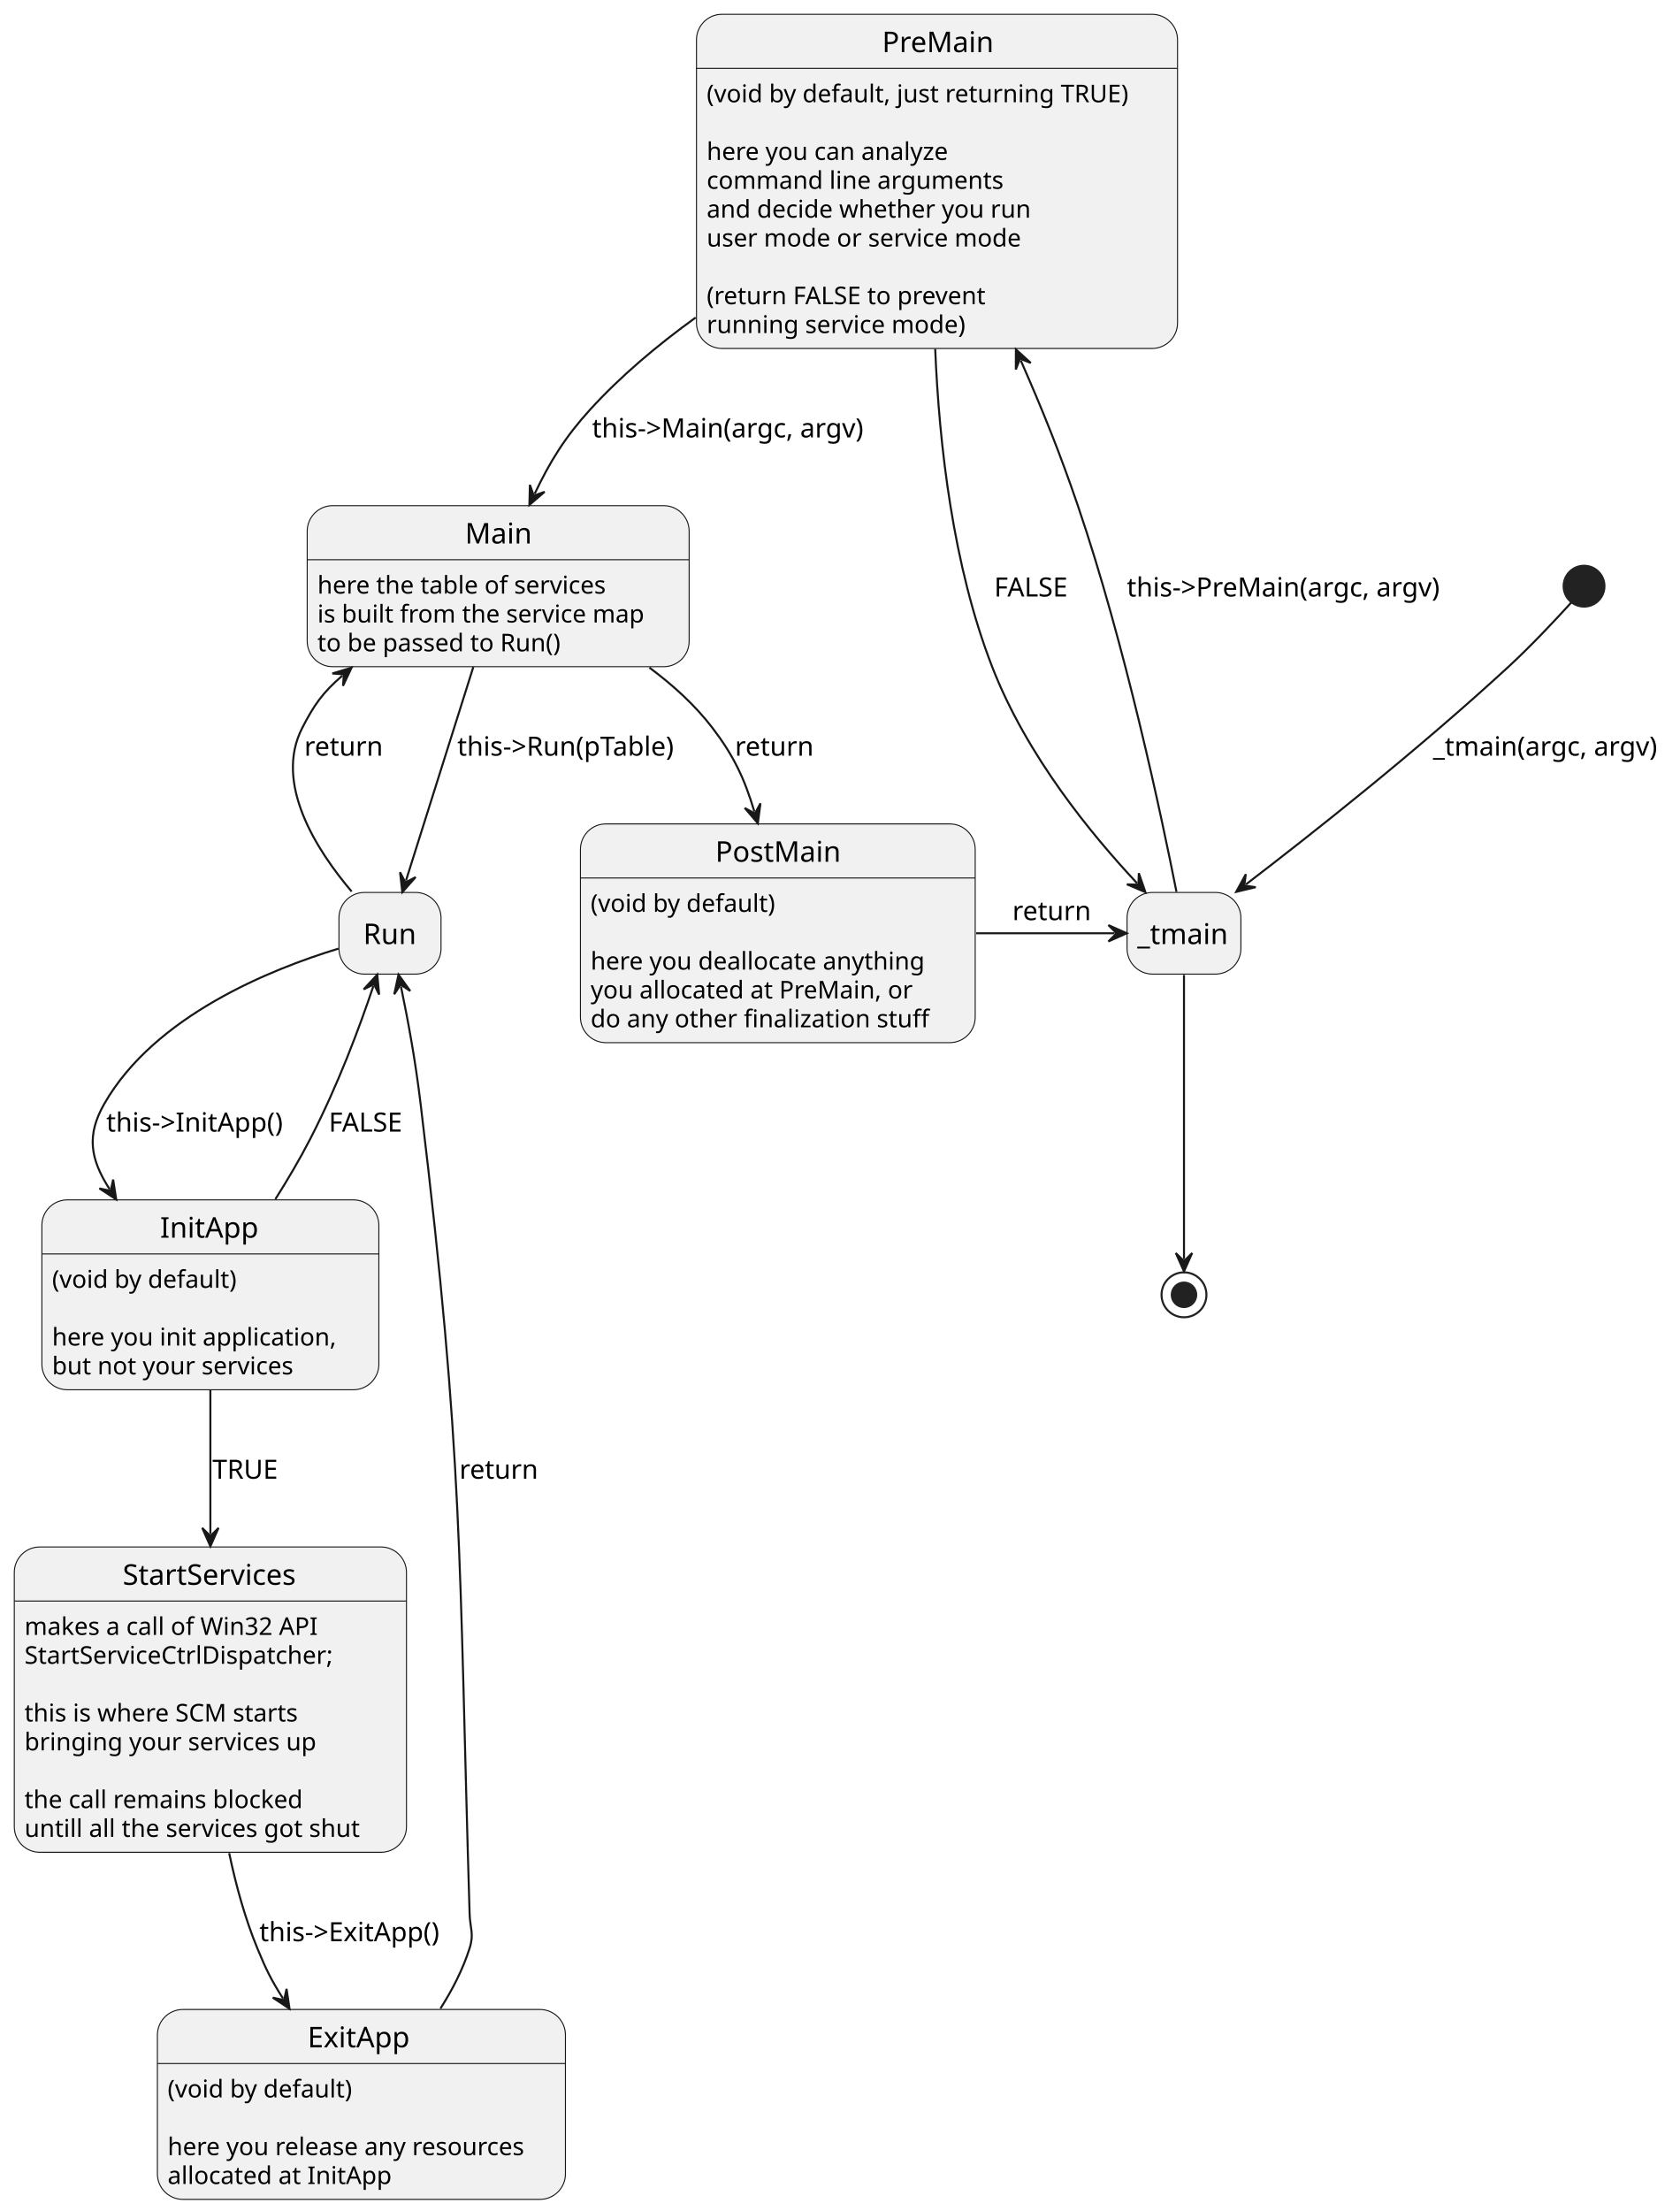
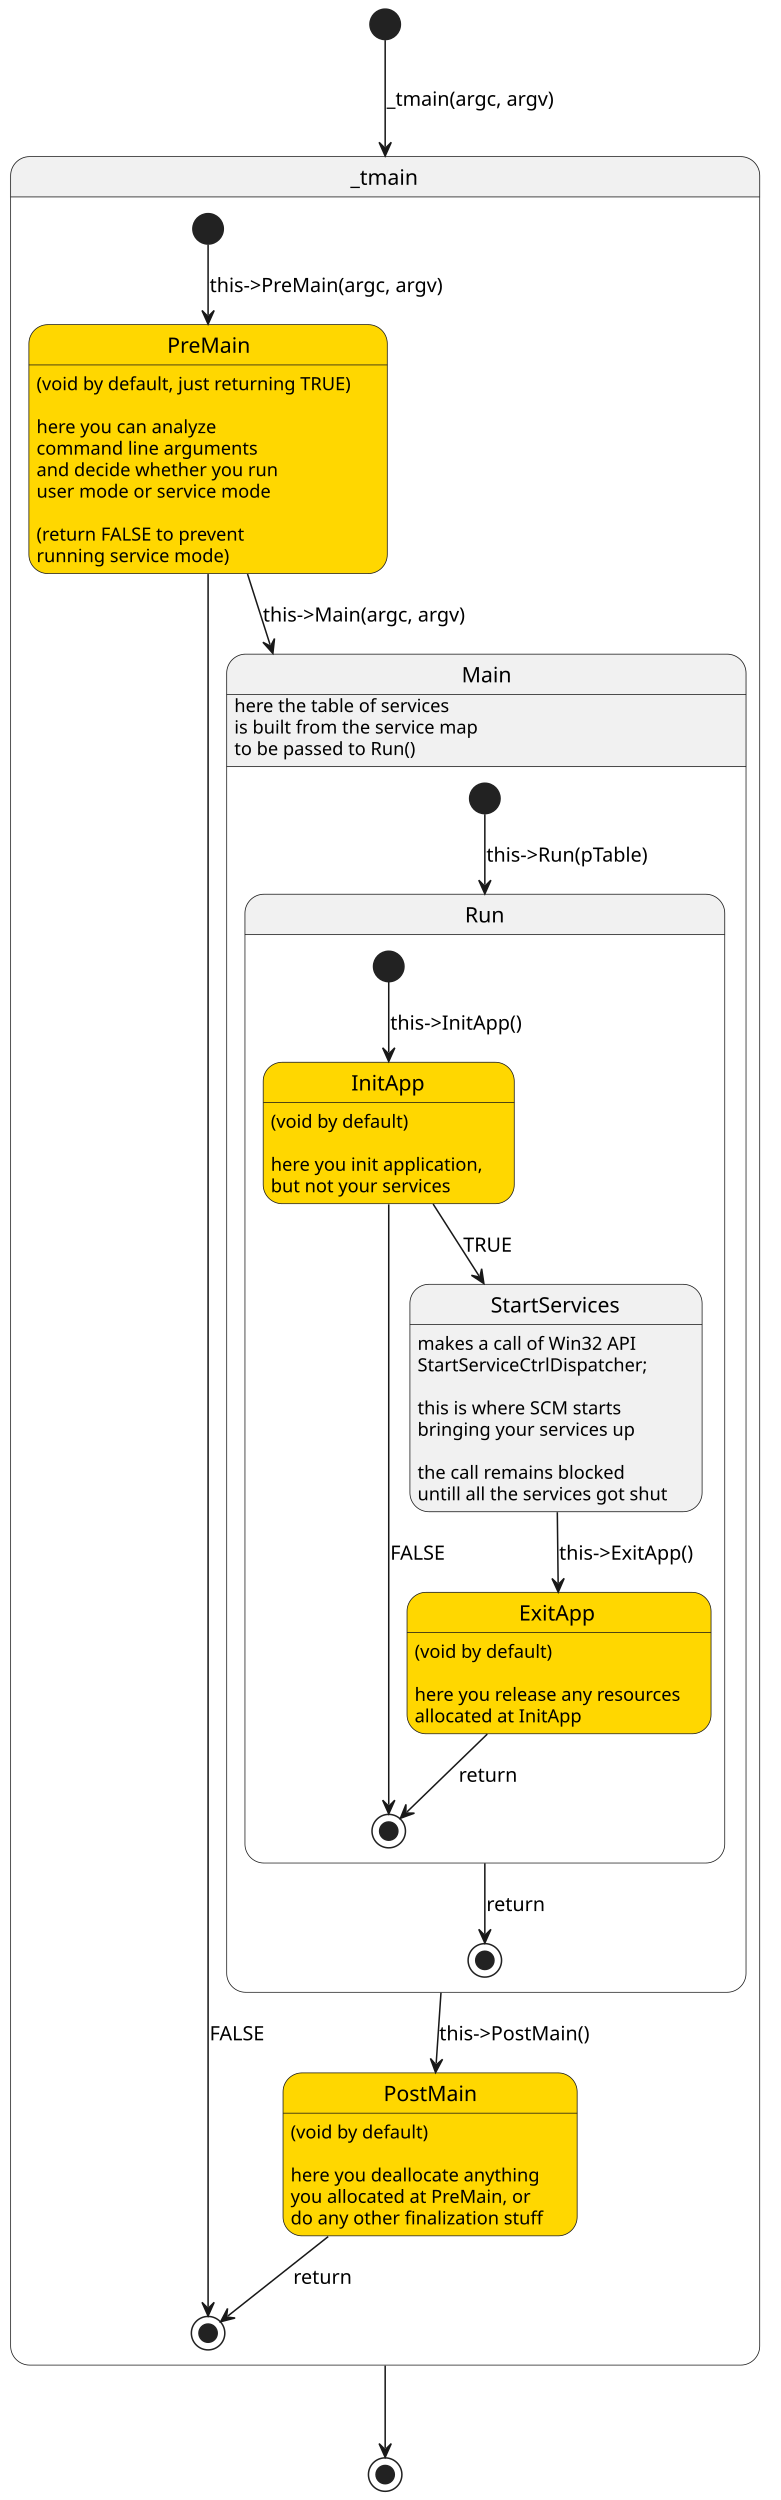
- <svg xmlns="http://www.w3.org/2000/svg" contentStyleType="text/css" height="1083px" preserveAspectRatio="none" style="width:823px;height:1083px;background:#FFFFFF;" version="1.1" viewBox="0 0 823 1083" width="823px" zoomAndPan="magnify">
+ <svg xmlns="http://www.w3.org/2000/svg" contentStyleType="text/css" height="1644px" preserveAspectRatio="none" style="width:513px;height:1644px;background:#FFFFFF;" version="1.1" viewBox="0 0 513 1644" width="513px" zoomAndPan="magnify">
  <defs />
  <g>
-     <ellipse cx="776.07" cy="287.12" fill="#222222" rx="10" ry="10" style="stroke:#222222;stroke-width:1.0;" />
-     <rect fill="#F1F1F1" height="40" rx="12.5" ry="12.5" style="stroke:#181818;stroke-width:0.5;" width="55.773" x="552.18" y="437.14" />
-     <text fill="#000000" font-family="sans-serif" font-size="14" lengthAdjust="spacing" textLength="45.773" x="557.18" y="462.431">_tmain</text>
-     <g id="PreMain">
-       <rect fill="#F1F1F1" height="163.684" rx="12.5" ry="12.5" style="stroke:#181818;stroke-width:0.5;" width="235.678" x="341.23" y="7" />
-       <line style="stroke:#181818;stroke-width:0.5;" x1="341.23" x2="576.908" y1="33.488" y2="33.488" />
-       <text fill="#000000" font-family="sans-serif" font-size="14" lengthAdjust="spacing" textLength="53.792" x="432.173" y="25.535">PreMain</text>
-       <text fill="#000000" font-family="sans-serif" font-size="12" lengthAdjust="spacing" textLength="215.678" x="346.23" y="50.09">(void by default, just returning TRUE)</text>
-       <text fill="#000000" font-family="sans-serif" font-size="12" lengthAdjust="spacing" textLength="3.797" x="346.23" y="64.223"> </text>
-       <text fill="#000000" font-family="sans-serif" font-size="12" lengthAdjust="spacing" textLength="122.432" x="346.23" y="78.356">here you can analyze</text>
-       <text fill="#000000" font-family="sans-serif" font-size="12" lengthAdjust="spacing" textLength="148.623" x="346.23" y="92.488">command line arguments</text>
-       <text fill="#000000" font-family="sans-serif" font-size="12" lengthAdjust="spacing" textLength="162.709" x="346.23" y="106.621">and decide whether you run</text>
-       <text fill="#000000" font-family="sans-serif" font-size="12" lengthAdjust="spacing" textLength="158.478" x="346.23" y="120.754">user mode or service mode</text>
-       <text fill="#000000" font-family="sans-serif" font-size="12" lengthAdjust="spacing" textLength="3.797" x="346.23" y="134.887"> </text>
-       <text fill="#000000" font-family="sans-serif" font-size="12" lengthAdjust="spacing" textLength="141.1" x="346.23" y="149.019">(return FALSE to prevent</text>
-       <text fill="#000000" font-family="sans-serif" font-size="12" lengthAdjust="spacing" textLength="130.184" x="346.23" y="163.152">running service mode)</text>
+     <ellipse cx="253.29" cy="16" fill="#222222" rx="10" ry="10" style="stroke:#222222;stroke-width:1.0;" />
+     <path d="M19.5,103 L487.088,103 A12.5,12.5 0 0 1 499.588,115.5 L499.588,129.488 L7,129.488 L7,115.5 A12.5,12.5 0 0 1 19.5,103 " fill="#F1F1F1" style="stroke:#F1F1F1;stroke-width:1.0;" />
+     <rect fill="none" height="1452.288" rx="12.5" ry="12.5" style="stroke:#181818;stroke-width:0.5;" width="492.588" x="7" y="103" />
+     <line style="stroke:#181818;stroke-width:0.5;" x1="7" x2="499.588" y1="129.488" y2="129.488" />
+     <text fill="#000000" font-family="sans-serif" font-size="14" lengthAdjust="spacing" textLength="45.773" x="230.407" y="121.535">_tmain</text>
+     <ellipse cx="136.84" cy="150.488" fill="#222222" rx="10" ry="10" style="stroke:#222222;stroke-width:1.0;" />
+     <g id="_tmain.PreMain">
+       <rect fill="#FFD700" height="163.684" rx="12.5" ry="12.5" style="stroke:#181818;stroke-width:0.5;" width="235.678" x="19" y="213.488" />
+       <line style="stroke:#181818;stroke-width:0.5;" x1="19" x2="254.678" y1="239.977" y2="239.977" />
+       <text fill="#000000" font-family="sans-serif" font-size="14" lengthAdjust="spacing" textLength="53.792" x="109.943" y="232.023">PreMain</text>
+       <text fill="#000000" font-family="sans-serif" font-size="12" lengthAdjust="spacing" textLength="215.678" x="24" y="256.578">(void by default, just returning TRUE)</text>
+       <text fill="#000000" font-family="sans-serif" font-size="12" lengthAdjust="spacing" textLength="3.797" x="24" y="270.711"> </text>
+       <text fill="#000000" font-family="sans-serif" font-size="12" lengthAdjust="spacing" textLength="122.432" x="24" y="284.844">here you can analyze</text>
+       <text fill="#000000" font-family="sans-serif" font-size="12" lengthAdjust="spacing" textLength="148.623" x="24" y="298.977">command line arguments</text>
+       <text fill="#000000" font-family="sans-serif" font-size="12" lengthAdjust="spacing" textLength="162.709" x="24" y="313.109">and decide whether you run</text>
+       <text fill="#000000" font-family="sans-serif" font-size="12" lengthAdjust="spacing" textLength="158.478" x="24" y="327.242">user mode or service mode</text>
+       <text fill="#000000" font-family="sans-serif" font-size="12" lengthAdjust="spacing" textLength="3.797" x="24" y="341.375"> </text>
+       <text fill="#000000" font-family="sans-serif" font-size="12" lengthAdjust="spacing" textLength="141.1" x="24" y="355.508">(return FALSE to prevent</text>
+       <text fill="#000000" font-family="sans-serif" font-size="12" lengthAdjust="spacing" textLength="130.184" x="24" y="369.641">running service mode)</text>
    </g>
-     <g id="Main">
-       <rect fill="#F1F1F1" height="78.887" rx="12.5" ry="12.5" style="stroke:#181818;stroke-width:0.5;" width="187.121" x="150.51" y="247.68" />
-       <line style="stroke:#181818;stroke-width:0.5;" x1="150.51" x2="337.631" y1="274.168" y2="274.168" />
-       <text fill="#000000" font-family="sans-serif" font-size="14" lengthAdjust="spacing" textLength="32.525" x="227.808" y="266.215">Main</text>
-       <text fill="#000000" font-family="sans-serif" font-size="12" lengthAdjust="spacing" textLength="146.484" x="155.51" y="290.77">here the table of services</text>
-       <text fill="#000000" font-family="sans-serif" font-size="12" lengthAdjust="spacing" textLength="167.121" x="155.51" y="304.903">is built from the service map</text>
-       <text fill="#000000" font-family="sans-serif" font-size="12" lengthAdjust="spacing" textLength="124.084" x="155.51" y="319.036">to be passed to Run()</text>
+     <ellipse cx="136.84" cy="1534.288" fill="none" rx="11" ry="11" style="stroke:#222222;stroke-width:1.0;" />
+     <ellipse cx="136.84" cy="1534.288" fill="#222222" rx="6" ry="6" style="stroke:#222222;stroke-width:1.0;" />
+     <path d="M161.58,430.168 L478.088,430.168 A12.5,12.5 0 0 1 490.588,442.668 L490.588,504.055 L149.08,504.055 L149.08,442.668 A12.5,12.5 0 0 1 161.58,430.168 " fill="#F1F1F1" style="stroke:#F1F1F1;stroke-width:1.0;" />
+     <rect fill="none" height="879.967" rx="12.5" ry="12.5" style="stroke:#181818;stroke-width:0.5;" width="341.508" x="149.08" y="430.168" />
+     <line style="stroke:#181818;stroke-width:0.5;" x1="149.08" x2="490.588" y1="504.055" y2="504.055" />
+     <line style="stroke:#181818;stroke-width:0.5;" x1="149.08" x2="490.588" y1="456.657" y2="456.657" />
+     <text fill="#000000" font-family="sans-serif" font-size="14" lengthAdjust="spacing" textLength="32.525" x="303.571" y="448.703">Main</text>
+     <text fill="#000000" font-family="sans-serif" font-size="12" lengthAdjust="spacing" textLength="146.484" x="154.08" y="468.258">here the table of services</text>
+     <text fill="#000000" font-family="sans-serif" font-size="12" lengthAdjust="spacing" textLength="167.121" x="154.08" y="482.391">is built from the service map</text>
+     <text fill="#000000" font-family="sans-serif" font-size="12" lengthAdjust="spacing" textLength="124.084" x="154.08" y="496.524">to be passed to Run()</text>
+     <ellipse cx="318.83" cy="525.055" fill="#222222" rx="10" ry="10" style="stroke:#222222;stroke-width:1.0;" />
+     <path d="M173.58,588.055 L464.088,588.055 A12.5,12.5 0 0 1 476.588,600.555 L476.588,614.543 L161.08,614.543 L161.08,600.555 A12.5,12.5 0 0 1 173.58,588.055 " fill="#F1F1F1" style="stroke:#F1F1F1;stroke-width:1.0;" />
+     <rect fill="none" height="637.078" rx="12.5" ry="12.5" style="stroke:#181818;stroke-width:0.5;" width="315.508" x="161.08" y="588.055" />
+     <line style="stroke:#181818;stroke-width:0.5;" x1="161.08" x2="476.588" y1="614.543" y2="614.543" />
+     <text fill="#000000" font-family="sans-serif" font-size="14" lengthAdjust="spacing" textLength="26.23" x="305.719" y="606.59">Run</text>
+     <ellipse cx="255.63" cy="635.543" fill="#222222" rx="10" ry="10" style="stroke:#222222;stroke-width:1.0;" />
+     <g id="_tmain.Main.Run.InitApp">
+       <rect fill="#FFD700" height="93.019" rx="12.5" ry="12.5" style="stroke:#181818;stroke-width:0.5;" width="165.096" x="173.08" y="698.543" />
+       <line style="stroke:#181818;stroke-width:0.5;" x1="173.08" x2="338.176" y1="725.032" y2="725.032" />
+       <text fill="#000000" font-family="sans-serif" font-size="14" lengthAdjust="spacing" textLength="49.287" x="230.984" y="717.078">InitApp</text>
+       <text fill="#000000" font-family="sans-serif" font-size="12" lengthAdjust="spacing" textLength="94.506" x="178.08" y="741.633">(void by default)</text>
+       <text fill="#000000" font-family="sans-serif" font-size="12" lengthAdjust="spacing" textLength="3.797" x="178.08" y="755.766"> </text>
+       <text fill="#000000" font-family="sans-serif" font-size="12" lengthAdjust="spacing" textLength="145.096" x="178.08" y="769.899">here you init application,</text>
+       <text fill="#000000" font-family="sans-serif" font-size="12" lengthAdjust="spacing" textLength="122.525" x="178.08" y="784.032">but not your services</text>
    </g>
-     <rect fill="#F1F1F1" height="40" rx="12.5" ry="12.5" style="stroke:#181818;stroke-width:0.5;" width="50" x="166.07" y="437.14" />
-     <text fill="#000000" font-family="sans-serif" font-size="14" lengthAdjust="spacing" textLength="26.23" x="177.955" y="462.431">Run</text>
-     <g id="InitApp">
-       <rect fill="#F1F1F1" height="93.019" rx="12.5" ry="12.5" style="stroke:#181818;stroke-width:0.5;" width="165.096" x="20.52" y="587.72" />
-       <line style="stroke:#181818;stroke-width:0.5;" x1="20.52" x2="185.616" y1="614.208" y2="614.208" />
-       <text fill="#000000" font-family="sans-serif" font-size="14" lengthAdjust="spacing" textLength="49.287" x="78.424" y="606.255">InitApp</text>
-       <text fill="#000000" font-family="sans-serif" font-size="12" lengthAdjust="spacing" textLength="94.506" x="25.52" y="630.81">(void by default)</text>
-       <text fill="#000000" font-family="sans-serif" font-size="12" lengthAdjust="spacing" textLength="3.797" x="25.52" y="644.943"> </text>
-       <text fill="#000000" font-family="sans-serif" font-size="12" lengthAdjust="spacing" textLength="145.096" x="25.52" y="659.076">here you init application,</text>
-       <text fill="#000000" font-family="sans-serif" font-size="12" lengthAdjust="spacing" textLength="122.525" x="25.52" y="673.208">but not your services</text>
+     <ellipse cx="255.63" cy="1204.133" fill="none" rx="11" ry="11" style="stroke:#222222;stroke-width:1.0;" />
+     <ellipse cx="255.63" cy="1204.133" fill="#222222" rx="6" ry="6" style="stroke:#222222;stroke-width:1.0;" />
+     <g id="_tmain.Main.Run.StartServices">
+       <rect fill="#F1F1F1" height="149.551" rx="12.5" ry="12.5" style="stroke:#181818;stroke-width:0.5;" width="192.143" x="269.56" y="844.563" />
+       <line style="stroke:#181818;stroke-width:0.5;" x1="269.56" x2="461.703" y1="871.052" y2="871.052" />
+       <text fill="#000000" font-family="sans-serif" font-size="14" lengthAdjust="spacing" textLength="85.941" x="322.661" y="863.098">StartServices</text>
+       <text fill="#000000" font-family="sans-serif" font-size="12" lengthAdjust="spacing" textLength="149.478" x="274.56" y="887.653">makes a call of Win32 API</text>
+       <text fill="#000000" font-family="sans-serif" font-size="12" lengthAdjust="spacing" textLength="154.945" x="274.56" y="901.786">StartServiceCtrlDispatcher;</text>
+       <text fill="#000000" font-family="sans-serif" font-size="12" lengthAdjust="spacing" textLength="3.797" x="274.56" y="915.919"> </text>
+       <text fill="#000000" font-family="sans-serif" font-size="12" lengthAdjust="spacing" textLength="139.119" x="274.56" y="930.052">this is where SCM starts</text>
+       <text fill="#000000" font-family="sans-serif" font-size="12" lengthAdjust="spacing" textLength="147.99" x="274.56" y="944.184">bringing your services up</text>
+       <text fill="#000000" font-family="sans-serif" font-size="12" lengthAdjust="spacing" textLength="3.797" x="274.56" y="958.317"> </text>
+       <text fill="#000000" font-family="sans-serif" font-size="12" lengthAdjust="spacing" textLength="141.973" x="274.56" y="972.45">the call remains blocked</text>
+       <text fill="#000000" font-family="sans-serif" font-size="12" lengthAdjust="spacing" textLength="172.143" x="274.56" y="986.583">untill all the services got shut</text>
    </g>
-     <g id="StartServices">
-       <rect fill="#F1F1F1" height="149.551" rx="12.5" ry="12.5" style="stroke:#181818;stroke-width:0.5;" width="192.143" x="7" y="757.74" />
-       <line style="stroke:#181818;stroke-width:0.5;" x1="7" x2="199.143" y1="784.228" y2="784.228" />
-       <text fill="#000000" font-family="sans-serif" font-size="14" lengthAdjust="spacing" textLength="85.941" x="60.101" y="776.275">StartServices</text>
-       <text fill="#000000" font-family="sans-serif" font-size="12" lengthAdjust="spacing" textLength="149.478" x="12" y="800.83">makes a call of Win32 API</text>
-       <text fill="#000000" font-family="sans-serif" font-size="12" lengthAdjust="spacing" textLength="154.945" x="12" y="814.963">StartServiceCtrlDispatcher;</text>
-       <text fill="#000000" font-family="sans-serif" font-size="12" lengthAdjust="spacing" textLength="3.797" x="12" y="829.096"> </text>
-       <text fill="#000000" font-family="sans-serif" font-size="12" lengthAdjust="spacing" textLength="139.119" x="12" y="843.228">this is where SCM starts</text>
-       <text fill="#000000" font-family="sans-serif" font-size="12" lengthAdjust="spacing" textLength="147.99" x="12" y="857.361">bringing your services up</text>
-       <text fill="#000000" font-family="sans-serif" font-size="12" lengthAdjust="spacing" textLength="3.797" x="12" y="871.494"> </text>
-       <text fill="#000000" font-family="sans-serif" font-size="12" lengthAdjust="spacing" textLength="141.973" x="12" y="885.627">the call remains blocked</text>
-       <text fill="#000000" font-family="sans-serif" font-size="12" lengthAdjust="spacing" textLength="172.143" x="12" y="899.76">untill all the services got shut</text>
+     <g id="_tmain.Main.Run.ExitApp">
+       <rect fill="#FFD700" height="93.019" rx="12.5" ry="12.5" style="stroke:#181818;stroke-width:0.5;" width="199.918" x="267.67" y="1047.113" />
+       <line style="stroke:#181818;stroke-width:0.5;" x1="267.67" x2="467.588" y1="1073.602" y2="1073.602" />
+       <text fill="#000000" font-family="sans-serif" font-size="14" lengthAdjust="spacing" textLength="52.739" x="341.259" y="1065.648">ExitApp</text>
+       <text fill="#000000" font-family="sans-serif" font-size="12" lengthAdjust="spacing" textLength="94.506" x="272.67" y="1090.203">(void by default)</text>
+       <text fill="#000000" font-family="sans-serif" font-size="12" lengthAdjust="spacing" textLength="3.797" x="272.67" y="1104.336"> </text>
+       <text fill="#000000" font-family="sans-serif" font-size="12" lengthAdjust="spacing" textLength="179.918" x="272.67" y="1118.469">here you release any resources</text>
+       <text fill="#000000" font-family="sans-serif" font-size="12" lengthAdjust="spacing" textLength="113.391" x="272.67" y="1132.602">allocated at InitApp</text>
    </g>
-     <g id="ExitApp">
-       <rect fill="#F1F1F1" height="93.019" rx="12.5" ry="12.5" style="stroke:#181818;stroke-width:0.5;" width="199.918" x="77.11" y="984.29" />
-       <line style="stroke:#181818;stroke-width:0.5;" x1="77.11" x2="277.028" y1="1010.778" y2="1010.778" />
-       <text fill="#000000" font-family="sans-serif" font-size="14" lengthAdjust="spacing" textLength="52.739" x="150.699" y="1002.825">ExitApp</text>
-       <text fill="#000000" font-family="sans-serif" font-size="12" lengthAdjust="spacing" textLength="94.506" x="82.11" y="1027.38">(void by default)</text>
-       <text fill="#000000" font-family="sans-serif" font-size="12" lengthAdjust="spacing" textLength="3.797" x="82.11" y="1041.513"> </text>
-       <text fill="#000000" font-family="sans-serif" font-size="12" lengthAdjust="spacing" textLength="179.918" x="82.11" y="1055.646">here you release any resources</text>
-       <text fill="#000000" font-family="sans-serif" font-size="12" lengthAdjust="spacing" textLength="113.391" x="82.11" y="1069.778">allocated at InitApp</text>
+     <g id="link_*start*Run_InitApp">
+       <path d="M255.63,645.713 C255.63,657.393 255.63,672.423 255.63,692.043 " fill="none" id="*start*Run-to-InitApp" style="stroke:#181818;stroke-width:1.0;" />
+       <polygon fill="#181818" points="255.63,698.043,259.63,689.043,255.63,693.043,251.63,689.043,255.63,698.043" style="stroke:#181818;stroke-width:1.0;" />
+       <text fill="#000000" font-family="sans-serif" font-size="13" lengthAdjust="spacing" textLength="95.393" x="256.63" y="677.112">this-&gt;InitApp()</text>
    </g>
-     <g id="PostMain">
-       <rect fill="#F1F1F1" height="107.152" rx="12.5" ry="12.5" style="stroke:#181818;stroke-width:0.5;" width="193.408" x="284.37" y="403.57" />
-       <line style="stroke:#181818;stroke-width:0.5;" x1="284.37" x2="477.778" y1="430.058" y2="430.058" />
-       <text fill="#000000" font-family="sans-serif" font-size="14" lengthAdjust="spacing" textLength="61.236" x="350.456" y="422.105">PostMain</text>
-       <text fill="#000000" font-family="sans-serif" font-size="12" lengthAdjust="spacing" textLength="94.506" x="289.37" y="446.66">(void by default)</text>
-       <text fill="#000000" font-family="sans-serif" font-size="12" lengthAdjust="spacing" textLength="3.797" x="289.37" y="460.793"> </text>
-       <text fill="#000000" font-family="sans-serif" font-size="12" lengthAdjust="spacing" textLength="168.006" x="289.37" y="474.925">here you deallocate anything</text>
-       <text fill="#000000" font-family="sans-serif" font-size="12" lengthAdjust="spacing" textLength="162.012" x="289.37" y="489.058">you allocated at PreMain, or</text>
-       <text fill="#000000" font-family="sans-serif" font-size="12" lengthAdjust="spacing" textLength="173.408" x="289.37" y="503.191">do any other finalization stuff</text>
+     <g id="link_InitApp_*end*Run">
+       <path d="M255.63,791.973 C255.63,894.973 255.63,1133.613 255.63,1186.813 " fill="none" id="InitApp-to-*end*Run" style="stroke:#181818;stroke-width:1.0;" />
+       <polygon fill="#181818" points="255.63,1192.813,259.63,1183.813,255.63,1187.813,251.63,1183.813,255.63,1192.813" style="stroke:#181818;stroke-width:1.0;" />
+       <text fill="#000000" font-family="sans-serif" font-size="13" lengthAdjust="spacing" textLength="36.918" x="256.63" y="1025.682">FALSE</text>
    </g>
-     <ellipse cx="580.07" cy="634.23" fill="none" rx="11" ry="11" style="stroke:#222222;stroke-width:1.0;" />
-     <ellipse cx="580.07" cy="634.23" fill="#222222" rx="6" ry="6" style="stroke:#222222;stroke-width:1.0;" />
-     <g id="link_*start*__tmain">
-       <path d="M769.76,295.18 C762.58,303.08 750.38,316.15 739.07,326.57 C694.01,368.05 642.495,408.643 610.405,433.203 " fill="none" id="*start*-to-_tmain" style="stroke:#181818;stroke-width:1.0;" />
-       <polygon fill="#181818" points="605.64,436.85,615.218,434.557,609.611,433.811,610.356,428.204,605.64,436.85" style="stroke:#181818;stroke-width:1.0;" />
-       <text fill="#000000" font-family="sans-serif" font-size="13" lengthAdjust="spacing" textLength="113.782" x="702.07" y="370.138">_tmain(argc, argv)</text>
+     <g id="link_InitApp_StartServices">
+       <path d="M284.82,791.773 C295.06,807.823 303.632,821.236 314.982,839.016 " fill="none" id="InitApp-to-StartServices" style="stroke:#181818;stroke-width:1.0;" />
+       <polygon fill="#181818" points="318.21,844.073,316.739,834.335,315.52,839.859,309.996,838.639,318.21,844.073" style="stroke:#181818;stroke-width:1.0;" />
+       <text fill="#000000" font-family="sans-serif" font-size="13" lengthAdjust="spacing" textLength="32.494" x="304.63" y="823.132">TRUE</text>
    </g>
-     <g id="link__tmain_PreMain">
-       <path d="M576.39,436.86 C569.05,399.71 551.28,315.83 528.07,247.68 C519.44,222.34 510.827,200.922 500.137,176.632 " fill="none" id="_tmain-to-PreMain" style="stroke:#181818;stroke-width:1.0;" />
-       <polygon fill="#181818" points="497.72,171.14,497.684,180.989,499.734,175.716,505.007,177.766,497.72,171.14" style="stroke:#181818;stroke-width:1.0;" />
-       <text fill="#000000" font-family="sans-serif" font-size="13" lengthAdjust="spacing" textLength="162.398" x="552.07" y="292.188">this-&gt;PreMain(argc, argv)</text>
+     <g id="link_StartServices_ExitApp">
+       <path d="M366.49,994.403 C366.7,1012.273 366.839,1024.864 367.029,1040.994 " fill="none" id="StartServices-to-ExitApp" style="stroke:#181818;stroke-width:1.0;" />
+       <polygon fill="#181818" points="367.1,1046.993,370.994,1037.947,367.041,1041.994,362.994,1038.041,367.1,1046.993" style="stroke:#181818;stroke-width:1.0;" />
+       <text fill="#000000" font-family="sans-serif" font-size="13" lengthAdjust="spacing" textLength="98.598" x="367.63" y="1025.682">this-&gt;ExitApp()</text>
    </g>
-     <g id="link_PreMain__tmain">
-       <path d="M458.18,170.91 C460.12,217.8 466.86,277.12 486.07,326.57 C503.18,370.61 534.924,408.916 557.074,432.626 " fill="none" id="PreMain-to-_tmain" style="stroke:#181818;stroke-width:1.0;" />
-       <polygon fill="#181818" points="561.17,437.01,557.949,427.703,557.757,433.356,552.103,433.164,561.17,437.01" style="stroke:#181818;stroke-width:1.0;" />
-       <text fill="#000000" font-family="sans-serif" font-size="13" lengthAdjust="spacing" textLength="36.918" x="487.07" y="292.188">FALSE</text>
+     <g id="link_ExitApp_*end*Run">
+       <path d="M320.45,1140.323 C298.69,1161.413 279.42,1180.089 267.6,1191.539 " fill="none" id="ExitApp-to-*end*Run" style="stroke:#181818;stroke-width:1.0;" />
+       <polygon fill="#181818" points="263.29,1195.713,272.537,1192.324,266.881,1192.234,266.971,1186.578,263.29,1195.713" style="stroke:#181818;stroke-width:1.0;" />
+       <text fill="#000000" font-family="sans-serif" font-size="13" lengthAdjust="spacing" textLength="38.879" x="301.63" y="1171.702">return</text>
+     </g>
+     <ellipse cx="318.83" cy="1289.135" fill="none" rx="11" ry="11" style="stroke:#222222;stroke-width:1.0;" />
+     <ellipse cx="318.83" cy="1289.135" fill="#222222" rx="6" ry="6" style="stroke:#222222;stroke-width:1.0;" />
+     <g id="link_*start*Main_Run">
+       <path d="M318.83,535.435 C318.83,545.885 318.83,558.415 318.83,581.815 " fill="none" id="*start*Main-to-Run" style="stroke:#181818;stroke-width:1.0;" />
+       <polygon fill="#181818" points="318.83,587.815,322.83,578.815,318.83,582.815,314.83,578.815,318.83,587.815" style="stroke:#181818;stroke-width:1.0;" />
+       <text fill="#000000" font-family="sans-serif" font-size="13" lengthAdjust="spacing" textLength="116.746" x="319.83" y="566.623">this-&gt;Run(pTable)</text>
+     </g>
+     <g id="link_Run_*end*Main">
+       <path d="M318.83,1225.295 C318.83,1248.465 318.83,1260.975 318.83,1271.745 " fill="none" id="Run-to-*end*Main" style="stroke:#181818;stroke-width:1.0;" />
+       <polygon fill="#181818" points="318.83,1277.745,322.83,1268.745,318.83,1272.745,314.83,1268.745,318.83,1277.745" style="stroke:#181818;stroke-width:1.0;" />
+       <text fill="#000000" font-family="sans-serif" font-size="13" lengthAdjust="spacing" textLength="38.879" x="319.83" y="1256.703">return</text>
+     </g>
+     <g id="_tmain.PostMain">
+       <rect fill="#FFD700" height="107.152" rx="12.5" ry="12.5" style="stroke:#181818;stroke-width:0.5;" width="193.408" x="186.13" y="1363.138" />
+       <line style="stroke:#181818;stroke-width:0.5;" x1="186.13" x2="379.538" y1="1389.627" y2="1389.627" />
+       <text fill="#000000" font-family="sans-serif" font-size="14" lengthAdjust="spacing" textLength="61.236" x="252.216" y="1381.673">PostMain</text>
+       <text fill="#000000" font-family="sans-serif" font-size="12" lengthAdjust="spacing" textLength="94.506" x="191.13" y="1406.228">(void by default)</text>
+       <text fill="#000000" font-family="sans-serif" font-size="12" lengthAdjust="spacing" textLength="3.797" x="191.13" y="1420.361"> </text>
+       <text fill="#000000" font-family="sans-serif" font-size="12" lengthAdjust="spacing" textLength="168.006" x="191.13" y="1434.494">here you deallocate anything</text>
+       <text fill="#000000" font-family="sans-serif" font-size="12" lengthAdjust="spacing" textLength="162.012" x="191.13" y="1448.627">you allocated at PreMain, or</text>
+       <text fill="#000000" font-family="sans-serif" font-size="12" lengthAdjust="spacing" textLength="173.408" x="191.13" y="1462.759">do any other finalization stuff</text>
+     </g>
+     <g id="link_*start*_tmain_PreMain">
+       <path d="M136.84,160.858 C136.84,172.088 136.84,186.068 136.84,207.188 " fill="none" id="*start*_tmain-to-PreMain" style="stroke:#181818;stroke-width:1.0;" />
+       <polygon fill="#181818" points="136.84,213.188,140.84,204.188,136.84,208.188,132.84,204.188,136.84,213.188" style="stroke:#181818;stroke-width:1.0;" />
+       <text fill="#000000" font-family="sans-serif" font-size="13" lengthAdjust="spacing" textLength="162.398" x="137.84" y="192.057">this-&gt;PreMain(argc, argv)</text>
+     </g>
+     <g id="link_PreMain_*end*_tmain">
+       <path d="M136.84,377.488 C136.84,635.208 136.84,1417.928 136.84,1517.028 " fill="none" id="PreMain-to-*end*_tmain" style="stroke:#181818;stroke-width:1.0;" />
+       <polygon fill="#181818" points="136.84,1523.028,140.84,1514.028,136.84,1518.028,132.84,1514.028,136.84,1523.028" style="stroke:#181818;stroke-width:1.0;" />
+       <text fill="#000000" font-family="sans-serif" font-size="13" lengthAdjust="spacing" textLength="36.918" x="137.84" y="1341.707">FALSE</text>
    </g>
    <g id="link_PreMain_Main">
-       <path d="M340.82,155.55 C322.19,168.99 304.14,184.14 289.07,200.68 C276.76,214.19 269.35,226.268 261.94,241.898 " fill="none" id="PreMain-to-Main" style="stroke:#181818;stroke-width:1.0;" />
-       <polygon fill="#181818" points="259.37,247.32,266.84,240.901,261.512,242.802,259.611,237.474,259.37,247.32" style="stroke:#181818;stroke-width:1.0;" />
-       <text fill="#000000" font-family="sans-serif" font-size="13" lengthAdjust="spacing" textLength="142.651" x="290.07" y="214.248">this-&gt;Main(argc, argv)</text>
-     </g>
-     <g id="link_Main_Run">
-       <path d="M231.91,326.67 C221.03,361.16 207.344,404.558 198.914,431.298 " fill="none" id="Main-to-Run" style="stroke:#181818;stroke-width:1.0;" />
-       <polygon fill="#181818" points="197.11,437.02,203.631,429.639,198.613,432.251,196.001,427.234,197.11,437.02" style="stroke:#181818;stroke-width:1.0;" />
-       <text fill="#000000" font-family="sans-serif" font-size="13" lengthAdjust="spacing" textLength="116.746" x="224.07" y="370.138">this-&gt;Run(pTable)</text>
-     </g>
-     <g id="link_Run_Main">
-       <path d="M172.29,436.7 C155.03,416.36 134.1,383.69 148.07,356.57 C153.88,345.29 157.971,339.374 167.711,330.954 " fill="none" id="Run-to-Main" style="stroke:#181818;stroke-width:1.0;" />
-       <polygon fill="#181818" points="172.25,327.03,162.826,329.89,168.468,330.3,168.057,335.942,172.25,327.03" style="stroke:#181818;stroke-width:1.0;" />
-       <text fill="#000000" font-family="sans-serif" font-size="13" lengthAdjust="spacing" textLength="38.879" x="149.07" y="370.138">return</text>
-     </g>
-     <g id="link_Run_InitApp">
-       <path d="M165.82,464.66 C132.64,474.74 75.7,497.59 51.07,540.72 C42.39,555.92 44.059,567.537 53.689,582.477 " fill="none" id="Run-to-InitApp" style="stroke:#181818;stroke-width:1.0;" />
-       <polygon fill="#181818" points="56.94,587.52,55.426,577.788,54.231,583.317,48.702,582.122,56.94,587.52" style="stroke:#181818;stroke-width:1.0;" />
-       <text fill="#000000" font-family="sans-serif" font-size="13" lengthAdjust="spacing" textLength="95.393" x="52.07" y="554.288">this-&gt;InitApp()</text>
-     </g>
-     <g id="link_InitApp_Run">
-       <path d="M134.91,587.39 C140.98,577.79 147,567.59 152.07,557.72 C165.9,530.8 176.008,503.474 182.918,483.044 " fill="none" id="InitApp-to-Run" style="stroke:#181818;stroke-width:1.0;" />
-       <polygon fill="#181818" points="184.84,477.36,178.167,484.604,183.238,482.096,185.746,487.167,184.84,477.36" style="stroke:#181818;stroke-width:1.0;" />
-       <text fill="#000000" font-family="sans-serif" font-size="13" lengthAdjust="spacing" textLength="36.918" x="161.07" y="554.288">FALSE</text>
-     </g>
-     <g id="link_InitApp_StartServices">
-       <path d="M103.07,680.76 C103.07,703.52 103.07,725.64 103.07,751.41 " fill="none" id="InitApp-to-StartServices" style="stroke:#181818;stroke-width:1.0;" />
-       <polygon fill="#181818" points="103.07,757.41,107.07,748.41,103.07,752.41,99.07,748.41,103.07,757.41" style="stroke:#181818;stroke-width:1.0;" />
-       <text fill="#000000" font-family="sans-serif" font-size="13" lengthAdjust="spacing" textLength="32.494" x="104.07" y="724.308">TRUE</text>
-     </g>
-     <g id="link_StartServices_ExitApp">
-       <path d="M112.29,907.71 C115.59,923.44 120.05,939.69 126.07,954.29 C130.23,964.38 132.641,969.457 138.631,978.877 " fill="none" id="StartServices-to-ExitApp" style="stroke:#181818;stroke-width:1.0;" />
-       <polygon fill="#181818" points="141.85,983.94,140.396,974.199,139.167,979.721,133.645,978.492,141.85,983.94" style="stroke:#181818;stroke-width:1.0;" />
-       <text fill="#000000" font-family="sans-serif" font-size="13" lengthAdjust="spacing" textLength="98.598" x="127.07" y="950.858">this-&gt;ExitApp()</text>
-     </g>
-     <g id="link_ExitApp_Run">
-       <path d="M215.79,983.83 C221.67,974.57 226.84,964.52 230.07,954.29 C232.35,947.09 230.3,944.84 230.07,937.29 C224.74,760.8 227.22,716.02 206.07,540.72 C203.44,518.88 199.906,499.945 196.456,483.276 " fill="none" id="ExitApp-to-Run" style="stroke:#181818;stroke-width:1.0;" />
-       <polygon fill="#181818" points="195.24,477.4,193.147,487.024,196.253,482.296,200.981,485.403,195.24,477.4" style="stroke:#181818;stroke-width:1.0;" />
-       <text fill="#000000" font-family="sans-serif" font-size="13" lengthAdjust="spacing" textLength="38.879" x="225.07" y="724.308">return</text>
+       <path d="M162.77,377.488 C167.82,393.308 171.616,405.162 177.626,423.992 " fill="none" id="PreMain-to-Main" style="stroke:#181818;stroke-width:1.0;" />
+       <polygon fill="#181818" points="179.45,429.708,180.524,419.918,177.93,424.945,172.903,422.351,179.45,429.708" style="stroke:#181818;stroke-width:1.0;" />
+       <text fill="#000000" font-family="sans-serif" font-size="13" lengthAdjust="spacing" textLength="142.651" x="172.84" y="408.737">this-&gt;Main(argc, argv)</text>
    </g>
    <g id="link_Main_PostMain">
-       <path d="M318.14,327 C329.66,335.53 340.55,345.41 349.07,356.57 C359.43,370.13 364.778,381.409 369.578,397.529 " fill="none" id="Main-to-PostMain" style="stroke:#181818;stroke-width:1.0;" />
-       <polygon fill="#181818" points="371.29,403.28,372.555,393.513,369.863,398.488,364.888,395.796,371.29,403.28" style="stroke:#181818;stroke-width:1.0;" />
-       <text fill="#000000" font-family="sans-serif" font-size="13" lengthAdjust="spacing" textLength="38.879" x="360.07" y="370.138">return</text>
+       <path d="M289.99,1310.388 C288.66,1330.038 287.854,1341.812 286.834,1356.912 " fill="none" id="Main-to-PostMain" style="stroke:#181818;stroke-width:1.0;" />
+       <polygon fill="#181818" points="286.43,1362.898,291.027,1354.188,286.767,1357.91,283.046,1353.649,286.43,1362.898" style="stroke:#181818;stroke-width:1.0;" />
+       <text fill="#000000" font-family="sans-serif" font-size="13" lengthAdjust="spacing" textLength="106.488" x="288.84" y="1341.707">this-&gt;PostMain()</text>
    </g>
-     <g id="link_PostMain__tmain">
-       <path d="M478.24,457.14 C505.27,457.14 526.54,457.14 546.04,457.14 " fill="none" id="PostMain-to-_tmain" style="stroke:#181818;stroke-width:1.0;" />
-       <polygon fill="#181818" points="552.04,457.14,543.04,453.14,547.04,457.14,543.04,461.14,552.04,457.14" style="stroke:#181818;stroke-width:1.0;" />
-       <text fill="#000000" font-family="sans-serif" font-size="13" lengthAdjust="spacing" textLength="38.879" x="495.98" y="450.708">return</text>
+     <g id="link_PostMain_*end*_tmain">
+       <path d="M215.82,1470.768 C187.94,1492.838 163.585,1512.115 149.775,1523.045 " fill="none" id="PostMain-to-*end*_tmain" style="stroke:#181818;stroke-width:1.0;" />
+       <polygon fill="#181818" points="145.07,1526.768,154.609,1524.319,148.991,1523.665,149.645,1518.046,145.07,1526.768" style="stroke:#181818;stroke-width:1.0;" />
+       <text fill="#000000" font-family="sans-serif" font-size="13" lengthAdjust="spacing" textLength="38.879" x="192.84" y="1501.857">return</text>
+     </g>
+     <ellipse cx="253.29" cy="1627.29" fill="none" rx="11" ry="11" style="stroke:#222222;stroke-width:1.0;" />
+     <ellipse cx="253.29" cy="1627.29" fill="#222222" rx="6" ry="6" style="stroke:#222222;stroke-width:1.0;" />
+     <g id="link_*start*__tmain">
+       <path d="M253.29,26.39 C253.29,39.71 253.29,60.53 253.29,96.59 " fill="none" id="*start*-to-_tmain" style="stroke:#181818;stroke-width:1.0;" />
+       <polygon fill="#181818" points="253.29,102.59,257.29,93.59,253.29,97.59,249.29,93.59,253.29,102.59" style="stroke:#181818;stroke-width:1.0;" />
+       <text fill="#000000" font-family="sans-serif" font-size="13" lengthAdjust="spacing" textLength="113.782" x="254.29" y="69.568">_tmain(argc, argv)</text>
    </g>
    <g id="link__tmain_*end*">
-       <path d="M580.07,477.55 C580.07,514.59 580.07,588.21 580.07,616.77 " fill="none" id="_tmain-to-*end*" style="stroke:#181818;stroke-width:1.0;" />
-       <polygon fill="#181818" points="580.07,622.77,584.07,613.77,580.07,617.77,576.07,613.77,580.07,622.77" style="stroke:#181818;stroke-width:1.0;" />
+       <path d="M253.29,1555.64 C253.29,1583.37 253.29,1598.29 253.29,1609.92 " fill="none" id="_tmain-to-*end*" style="stroke:#181818;stroke-width:1.0;" />
+       <polygon fill="#181818" points="253.29,1615.92,257.29,1606.92,253.29,1610.92,249.29,1606.92,253.29,1615.92" style="stroke:#181818;stroke-width:1.0;" />
    </g>
  </g>
</svg>
